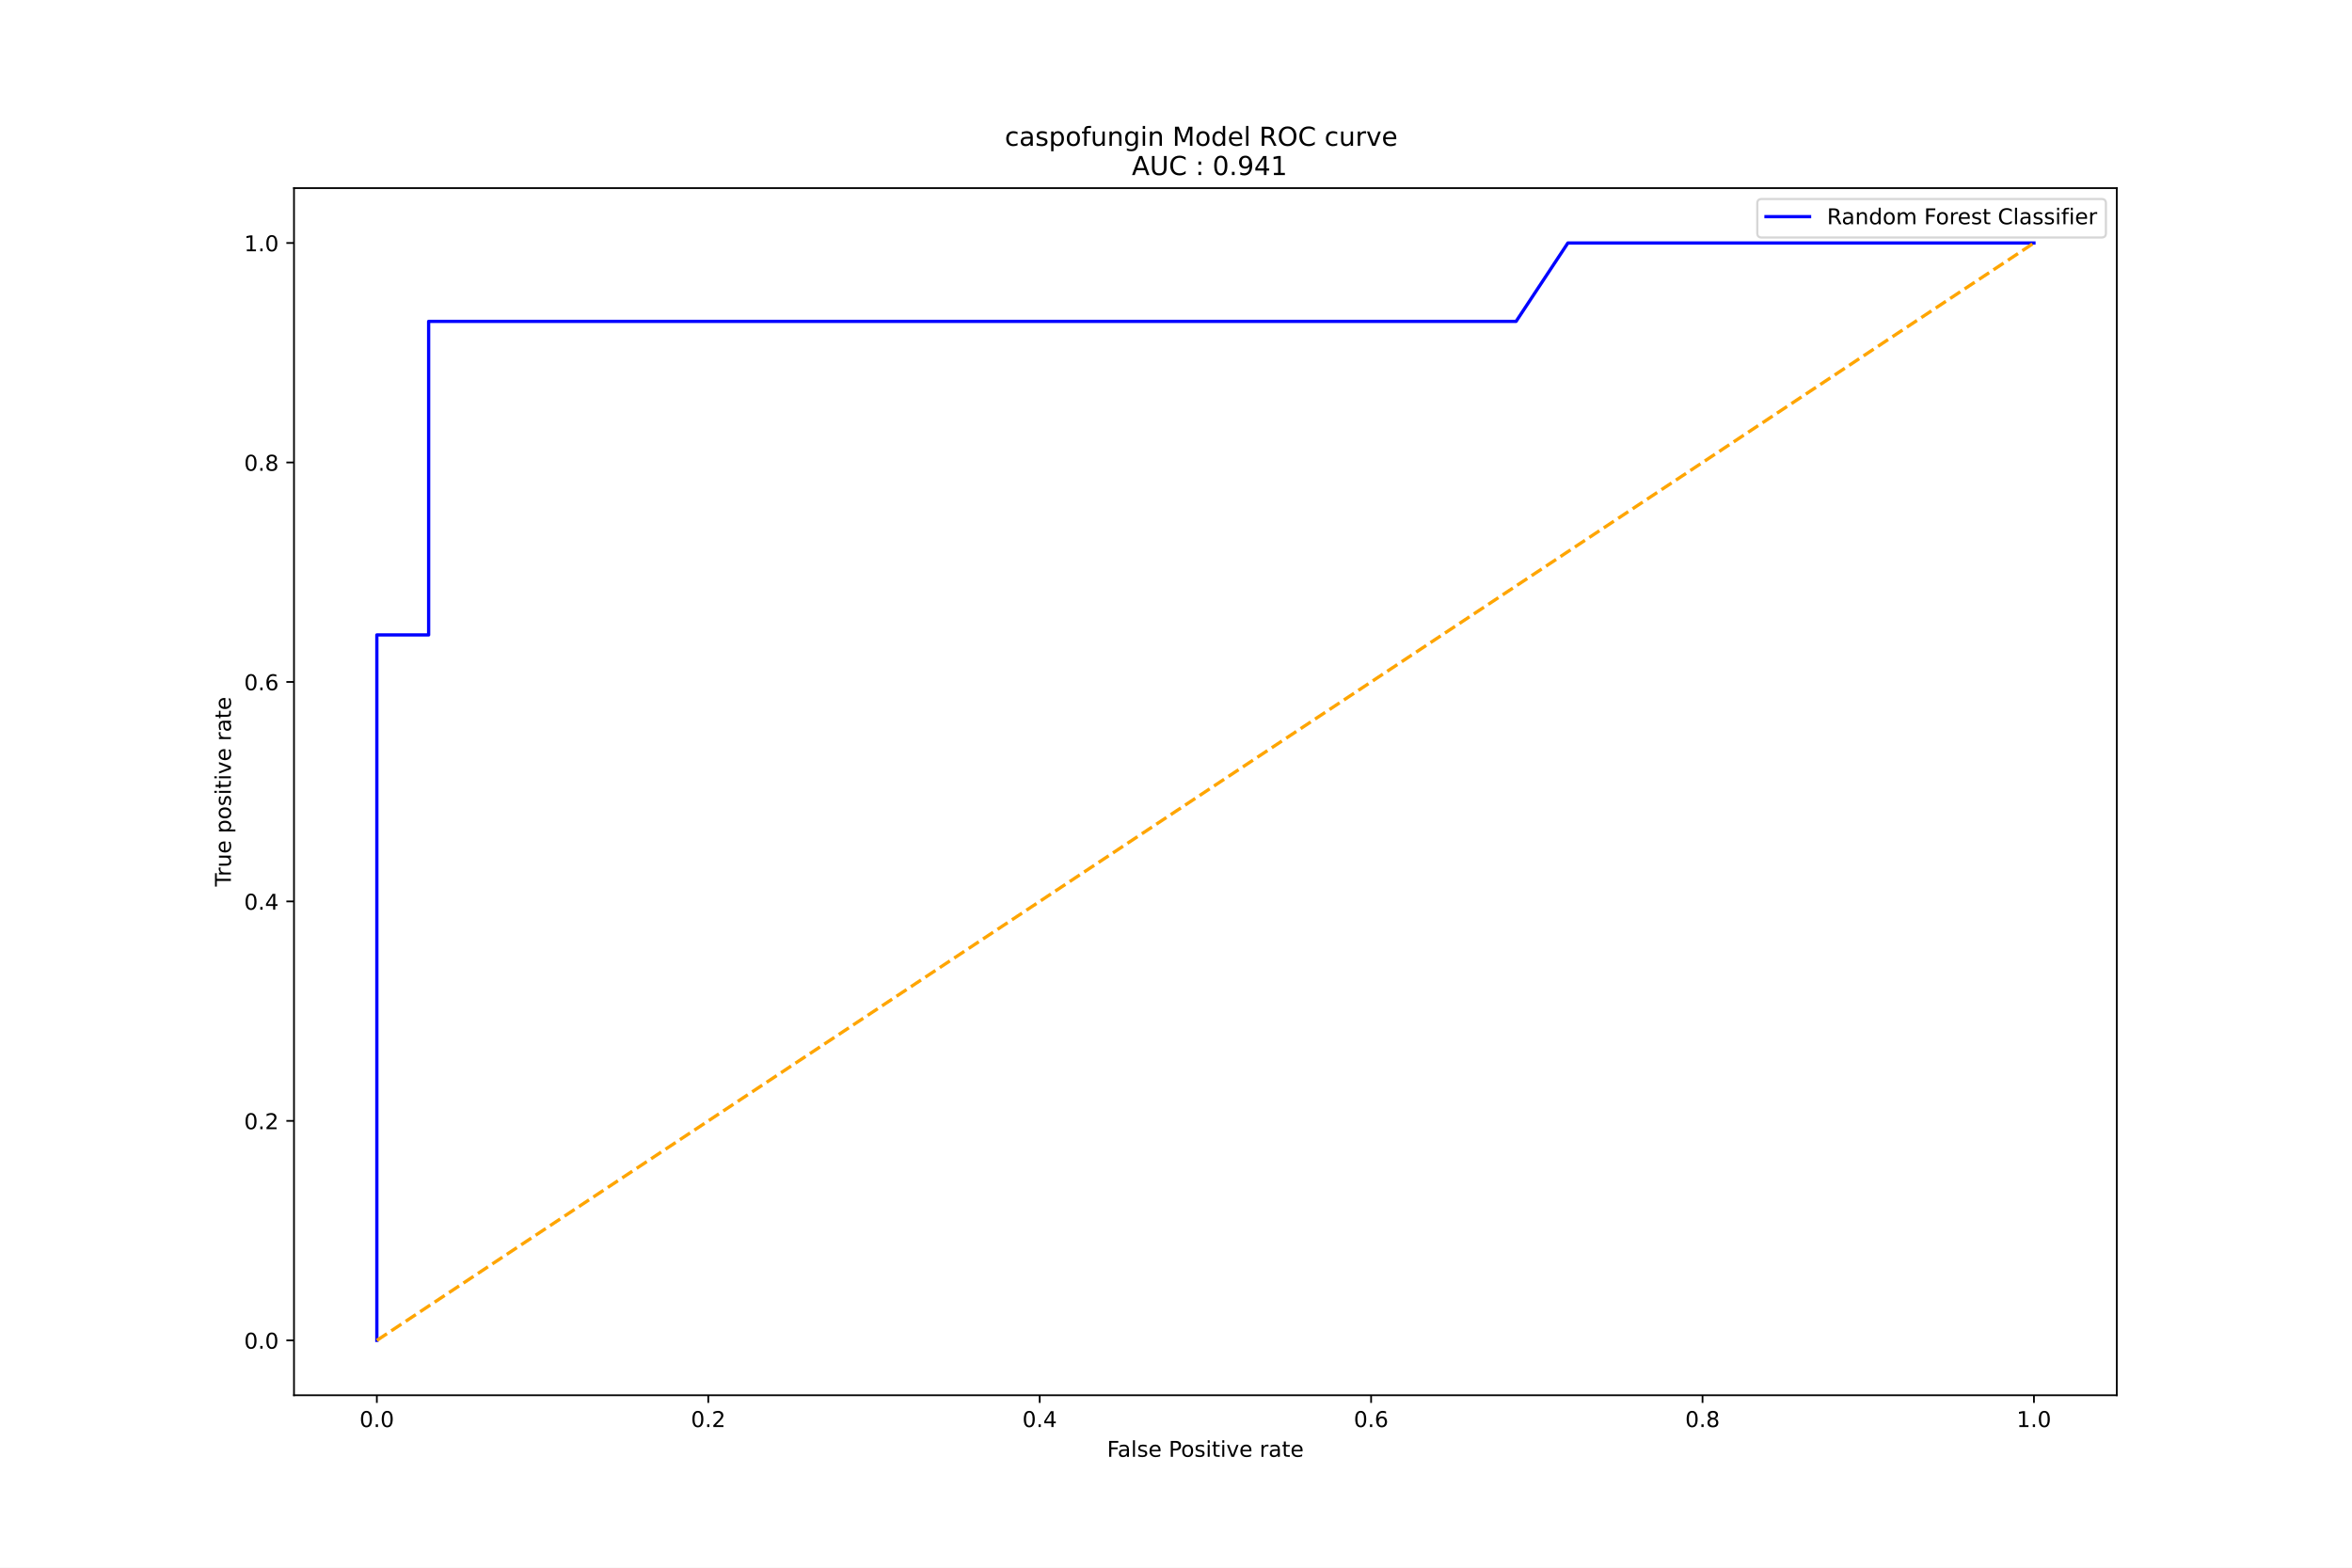
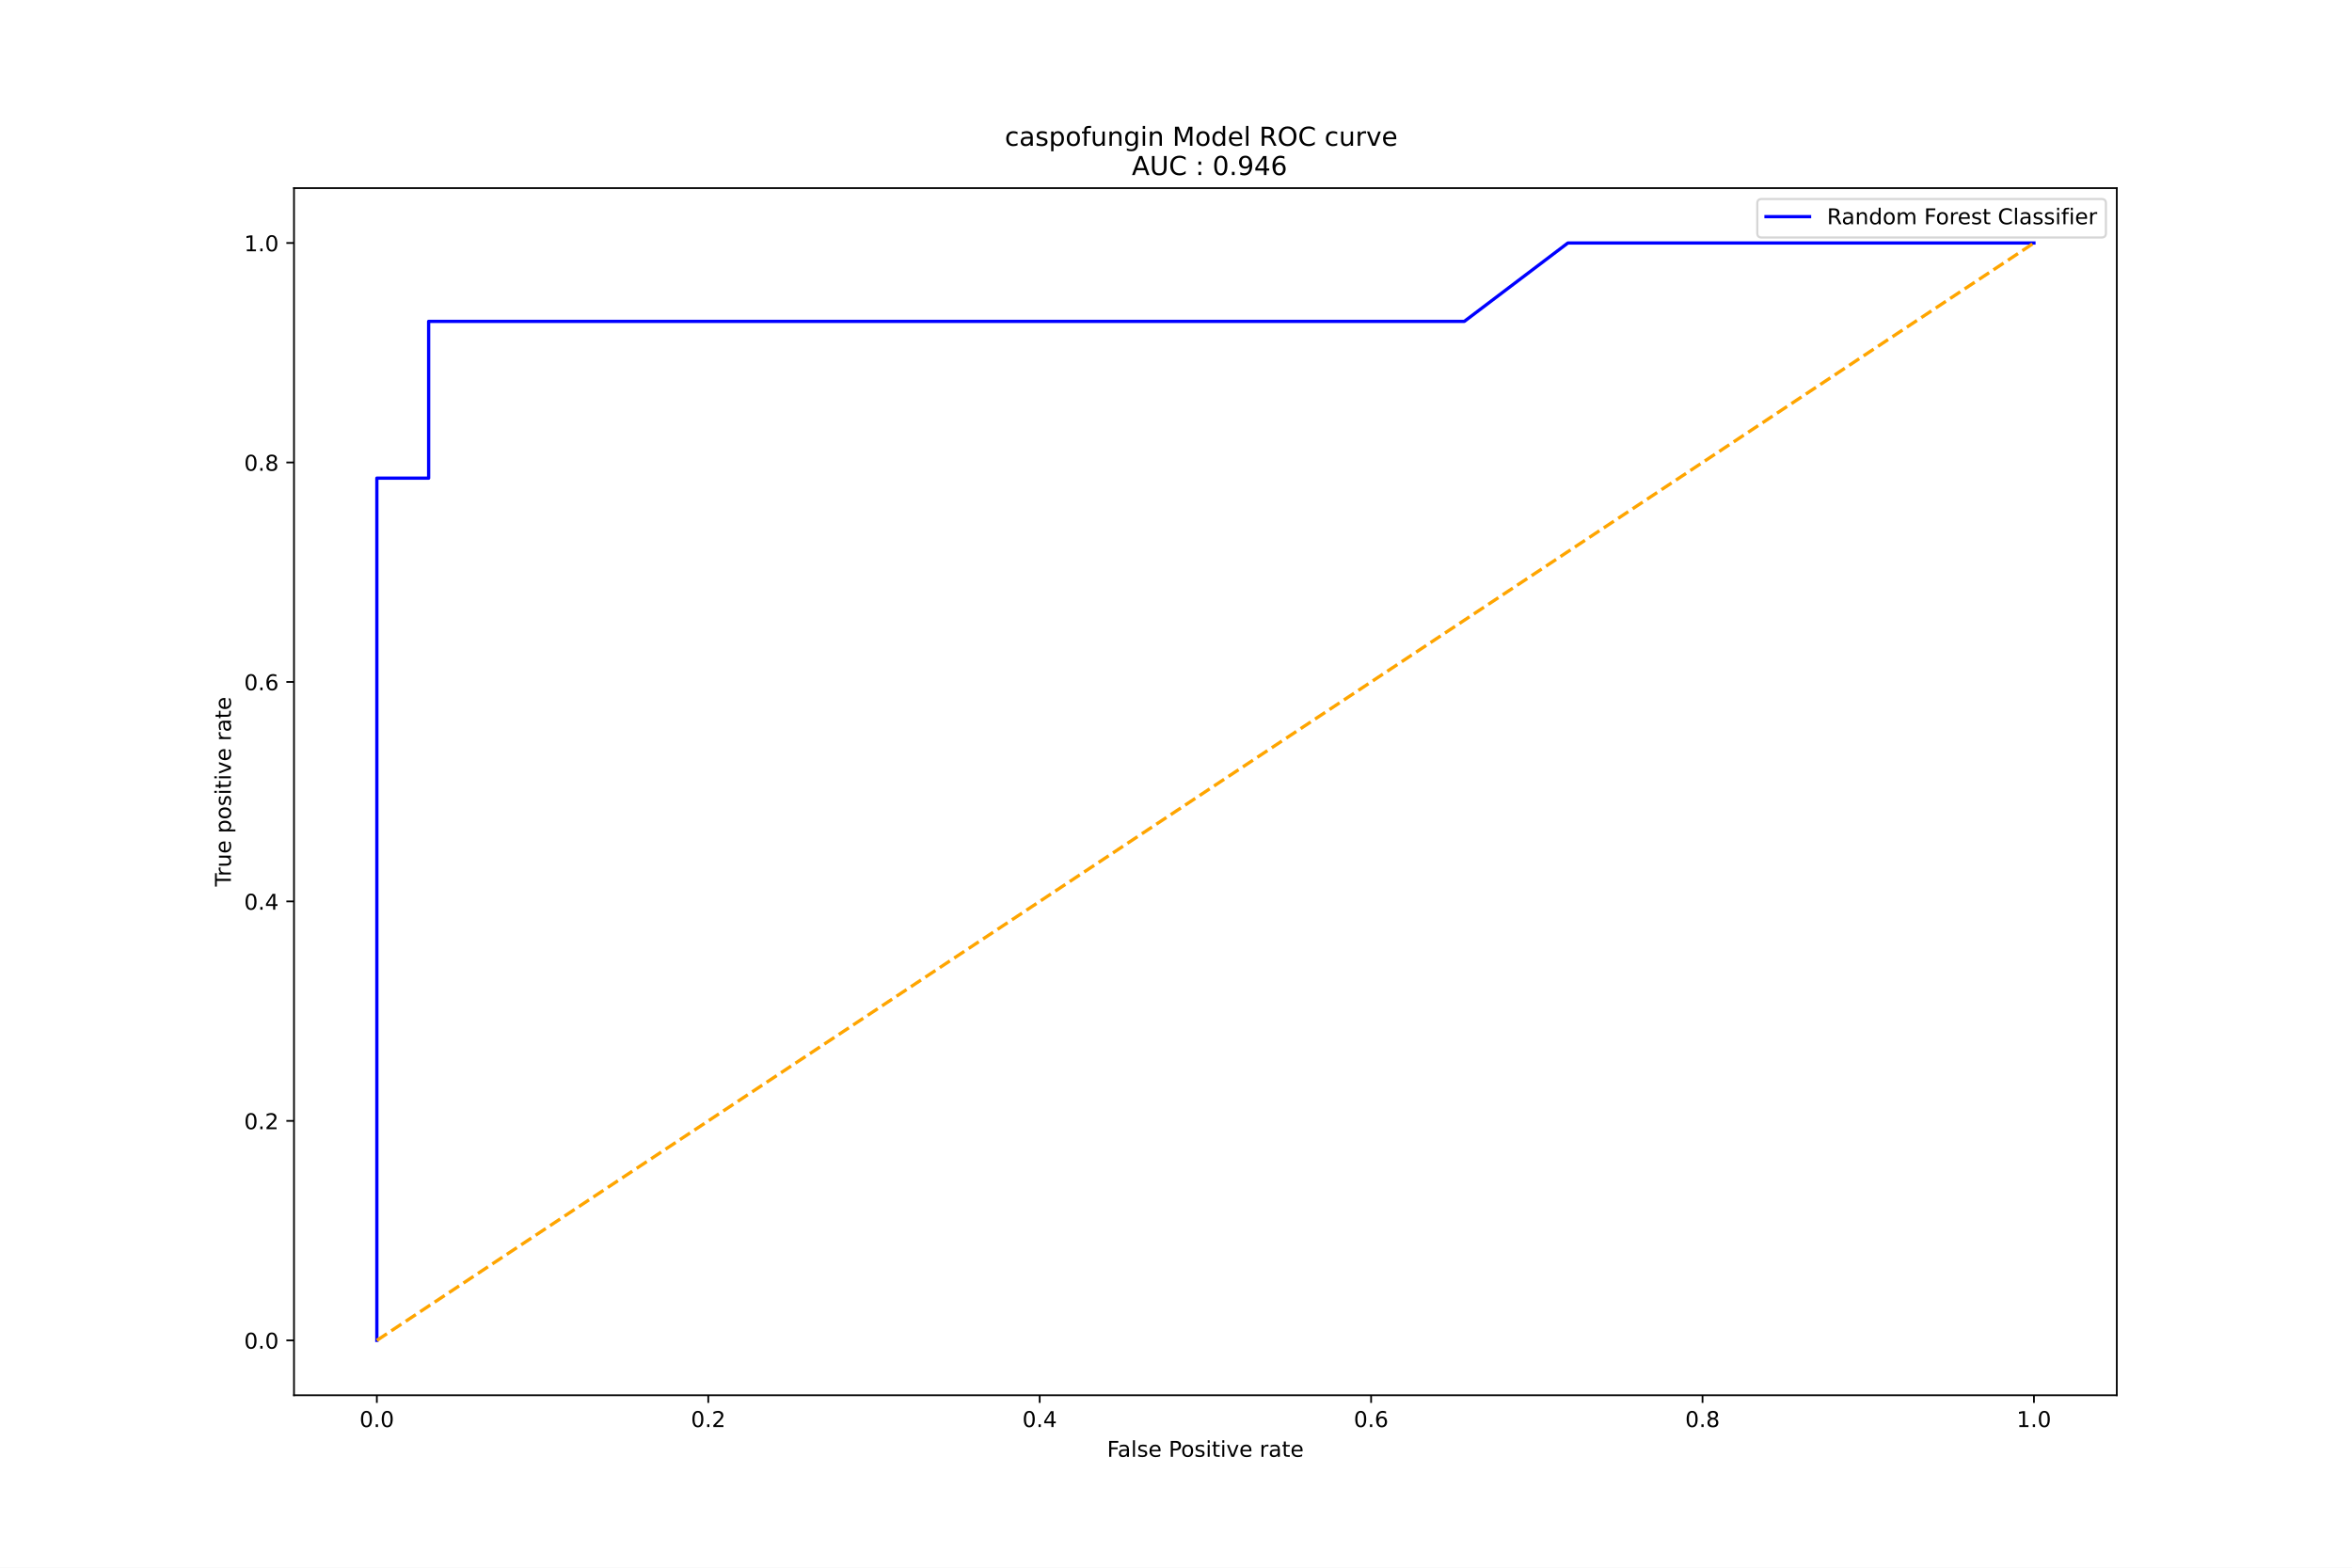
<svg xmlns="http://www.w3.org/2000/svg" xmlns:xlink="http://www.w3.org/1999/xlink" width="1080pt" height="720pt" viewBox="0 0 1080 720" version="1.1">
  <defs>
    <style type="text/css">*{stroke-linejoin: round; stroke-linecap: butt}</style>
  </defs>
  <g id="figure_1">
    <g id="patch_1">
      <path d="M 0 720  L 1080 720  L 1080 0  L 0 0  z " style="fill: #ffffff" />
    </g>
    <g id="axes_1">
      <g id="patch_2">
        <path d="M 135 640.8  L 972 640.8  L 972 86.4  L 135 86.4  z " style="fill: #ffffff" />
      </g>
      <g id="matplotlib.axis_1">
        <g id="xtick_1">
          <g id="line2d_1">
            <defs>
-               <path id="md378d196b0" d="M 0 0  L 0 3.5  " style="stroke: #000000; stroke-width: 0.8" />
+               <path id="meb30e8b7ab" d="M 0 0  L 0 3.5  " style="stroke: #000000; stroke-width: 0.8" />
            </defs>
            <g>
-               <use xlink:href="#md378d196b0" x="173.045" y="640.8" style="stroke: #000000; stroke-width: 0.8" />
+               <use xlink:href="#meb30e8b7ab" x="173.045" y="640.8" style="stroke: #000000; stroke-width: 0.8" />
            </g>
          </g>
          <g id="text_1">
            <g transform="translate(165.0939 655.3984) scale(0.1 -0.1)">
              <defs>
                <path id="DejaVuSans-30" d="M 2034 4250  Q 1547 4250 1301 3770  Q 1056 3291 1056 2328  Q 1056 1369 1301 889  Q 1547 409 2034 409  Q 2525 409 2770 889  Q 3016 1369 3016 2328  Q 3016 3291 2770 3770  Q 2525 4250 2034 4250  z M 2034 4750  Q 2819 4750 3233 4129  Q 3647 3509 3647 2328  Q 3647 1150 3233 529  Q 2819 -91 2034 -91  Q 1250 -91 836 529  Q 422 1150 422 2328  Q 422 3509 836 4129  Q 1250 4750 2034 4750  z " transform="scale(0.015625)" />
                <path id="DejaVuSans-2e" d="M 684 794  L 1344 794  L 1344 0  L 684 0  L 684 794  z " transform="scale(0.015625)" />
              </defs>
              <use xlink:href="#DejaVuSans-30" />
              <use xlink:href="#DejaVuSans-2e" x="63.623" />
              <use xlink:href="#DejaVuSans-30" x="95.41" />
            </g>
          </g>
        </g>
        <g id="xtick_2">
          <g id="line2d_2">
            <g>
-               <use xlink:href="#md378d196b0" x="325.227" y="640.8" style="stroke: #000000; stroke-width: 0.8" />
+               <use xlink:href="#meb30e8b7ab" x="325.227" y="640.8" style="stroke: #000000; stroke-width: 0.8" />
            </g>
          </g>
          <g id="text_2">
            <g transform="translate(317.2757 655.3984) scale(0.1 -0.1)">
              <defs>
                <path id="DejaVuSans-32" d="M 1228 531  L 3431 531  L 3431 0  L 469 0  L 469 531  Q 828 903 1448 1529  Q 2069 2156 2228 2338  Q 2531 2678 2651 2914  Q 2772 3150 2772 3378  Q 2772 3750 2511 3984  Q 2250 4219 1831 4219  Q 1534 4219 1204 4116  Q 875 4013 500 3803  L 500 4441  Q 881 4594 1212 4672  Q 1544 4750 1819 4750  Q 2544 4750 2975 4387  Q 3406 4025 3406 3419  Q 3406 3131 3298 2873  Q 3191 2616 2906 2266  Q 2828 2175 2409 1742  Q 1991 1309 1228 531  z " transform="scale(0.015625)" />
              </defs>
              <use xlink:href="#DejaVuSans-30" />
              <use xlink:href="#DejaVuSans-2e" x="63.623" />
              <use xlink:href="#DejaVuSans-32" x="95.41" />
            </g>
          </g>
        </g>
        <g id="xtick_3">
          <g id="line2d_3">
            <g>
-               <use xlink:href="#md378d196b0" x="477.409" y="640.8" style="stroke: #000000; stroke-width: 0.8" />
+               <use xlink:href="#meb30e8b7ab" x="477.409" y="640.8" style="stroke: #000000; stroke-width: 0.8" />
            </g>
          </g>
          <g id="text_3">
            <g transform="translate(469.4575 655.3984) scale(0.1 -0.1)">
              <defs>
                <path id="DejaVuSans-34" d="M 2419 4116  L 825 1625  L 2419 1625  L 2419 4116  z M 2253 4666  L 3047 4666  L 3047 1625  L 3713 1625  L 3713 1100  L 3047 1100  L 3047 0  L 2419 0  L 2419 1100  L 313 1100  L 313 1709  L 2253 4666  z " transform="scale(0.015625)" />
              </defs>
              <use xlink:href="#DejaVuSans-30" />
              <use xlink:href="#DejaVuSans-2e" x="63.623" />
              <use xlink:href="#DejaVuSans-34" x="95.41" />
            </g>
          </g>
        </g>
        <g id="xtick_4">
          <g id="line2d_4">
            <g>
-               <use xlink:href="#md378d196b0" x="629.591" y="640.8" style="stroke: #000000; stroke-width: 0.8" />
+               <use xlink:href="#meb30e8b7ab" x="629.591" y="640.8" style="stroke: #000000; stroke-width: 0.8" />
            </g>
          </g>
          <g id="text_4">
            <g transform="translate(621.6393 655.3984) scale(0.1 -0.1)">
              <defs>
                <path id="DejaVuSans-36" d="M 2113 2584  Q 1688 2584 1439 2293  Q 1191 2003 1191 1497  Q 1191 994 1439 701  Q 1688 409 2113 409  Q 2538 409 2786 701  Q 3034 994 3034 1497  Q 3034 2003 2786 2293  Q 2538 2584 2113 2584  z M 3366 4563  L 3366 3988  Q 3128 4100 2886 4159  Q 2644 4219 2406 4219  Q 1781 4219 1451 3797  Q 1122 3375 1075 2522  Q 1259 2794 1537 2939  Q 1816 3084 2150 3084  Q 2853 3084 3261 2657  Q 3669 2231 3669 1497  Q 3669 778 3244 343  Q 2819 -91 2113 -91  Q 1303 -91 875 529  Q 447 1150 447 2328  Q 447 3434 972 4092  Q 1497 4750 2381 4750  Q 2619 4750 2861 4703  Q 3103 4656 3366 4563  z " transform="scale(0.015625)" />
              </defs>
              <use xlink:href="#DejaVuSans-30" />
              <use xlink:href="#DejaVuSans-2e" x="63.623" />
              <use xlink:href="#DejaVuSans-36" x="95.41" />
            </g>
          </g>
        </g>
        <g id="xtick_5">
          <g id="line2d_5">
            <g>
-               <use xlink:href="#md378d196b0" x="781.773" y="640.8" style="stroke: #000000; stroke-width: 0.8" />
+               <use xlink:href="#meb30e8b7ab" x="781.773" y="640.8" style="stroke: #000000; stroke-width: 0.8" />
            </g>
          </g>
          <g id="text_5">
            <g transform="translate(773.8212 655.3984) scale(0.1 -0.1)">
              <defs>
                <path id="DejaVuSans-38" d="M 2034 2216  Q 1584 2216 1326 1975  Q 1069 1734 1069 1313  Q 1069 891 1326 650  Q 1584 409 2034 409  Q 2484 409 2743 651  Q 3003 894 3003 1313  Q 3003 1734 2745 1975  Q 2488 2216 2034 2216  z M 1403 2484  Q 997 2584 770 2862  Q 544 3141 544 3541  Q 544 4100 942 4425  Q 1341 4750 2034 4750  Q 2731 4750 3128 4425  Q 3525 4100 3525 3541  Q 3525 3141 3298 2862  Q 3072 2584 2669 2484  Q 3125 2378 3379 2068  Q 3634 1759 3634 1313  Q 3634 634 3220 271  Q 2806 -91 2034 -91  Q 1263 -91 848 271  Q 434 634 434 1313  Q 434 1759 690 2068  Q 947 2378 1403 2484  z M 1172 3481  Q 1172 3119 1398 2916  Q 1625 2713 2034 2713  Q 2441 2713 2670 2916  Q 2900 3119 2900 3481  Q 2900 3844 2670 4047  Q 2441 4250 2034 4250  Q 1625 4250 1398 4047  Q 1172 3844 1172 3481  z " transform="scale(0.015625)" />
              </defs>
              <use xlink:href="#DejaVuSans-30" />
              <use xlink:href="#DejaVuSans-2e" x="63.623" />
              <use xlink:href="#DejaVuSans-38" x="95.41" />
            </g>
          </g>
        </g>
        <g id="xtick_6">
          <g id="line2d_6">
            <g>
-               <use xlink:href="#md378d196b0" x="933.955" y="640.8" style="stroke: #000000; stroke-width: 0.8" />
+               <use xlink:href="#meb30e8b7ab" x="933.955" y="640.8" style="stroke: #000000; stroke-width: 0.8" />
            </g>
          </g>
          <g id="text_6">
            <g transform="translate(926.003 655.3984) scale(0.1 -0.1)">
              <defs>
                <path id="DejaVuSans-31" d="M 794 531  L 1825 531  L 1825 4091  L 703 3866  L 703 4441  L 1819 4666  L 2450 4666  L 2450 531  L 3481 531  L 3481 0  L 794 0  L 794 531  z " transform="scale(0.015625)" />
              </defs>
              <use xlink:href="#DejaVuSans-31" />
              <use xlink:href="#DejaVuSans-2e" x="63.623" />
              <use xlink:href="#DejaVuSans-30" x="95.41" />
            </g>
          </g>
        </g>
        <g id="text_7">
          <g transform="translate(508.3398 669.0766) scale(0.1 -0.1)">
            <defs>
              <path id="DejaVuSans-46" d="M 628 4666  L 3309 4666  L 3309 4134  L 1259 4134  L 1259 2759  L 3109 2759  L 3109 2228  L 1259 2228  L 1259 0  L 628 0  L 628 4666  z " transform="scale(0.015625)" />
              <path id="DejaVuSans-61" d="M 2194 1759  Q 1497 1759 1228 1600  Q 959 1441 959 1056  Q 959 750 1161 570  Q 1363 391 1709 391  Q 2188 391 2477 730  Q 2766 1069 2766 1631  L 2766 1759  L 2194 1759  z M 3341 1997  L 3341 0  L 2766 0  L 2766 531  Q 2569 213 2275 61  Q 1981 -91 1556 -91  Q 1019 -91 701 211  Q 384 513 384 1019  Q 384 1609 779 1909  Q 1175 2209 1959 2209  L 2766 2209  L 2766 2266  Q 2766 2663 2505 2880  Q 2244 3097 1772 3097  Q 1472 3097 1187 3025  Q 903 2953 641 2809  L 641 3341  Q 956 3463 1253 3523  Q 1550 3584 1831 3584  Q 2591 3584 2966 3190  Q 3341 2797 3341 1997  z " transform="scale(0.015625)" />
              <path id="DejaVuSans-6c" d="M 603 4863  L 1178 4863  L 1178 0  L 603 0  L 603 4863  z " transform="scale(0.015625)" />
              <path id="DejaVuSans-73" d="M 2834 3397  L 2834 2853  Q 2591 2978 2328 3040  Q 2066 3103 1784 3103  Q 1356 3103 1142 2972  Q 928 2841 928 2578  Q 928 2378 1081 2264  Q 1234 2150 1697 2047  L 1894 2003  Q 2506 1872 2764 1633  Q 3022 1394 3022 966  Q 3022 478 2636 193  Q 2250 -91 1575 -91  Q 1294 -91 989 -36  Q 684 19 347 128  L 347 722  Q 666 556 975 473  Q 1284 391 1588 391  Q 1994 391 2212 530  Q 2431 669 2431 922  Q 2431 1156 2273 1281  Q 2116 1406 1581 1522  L 1381 1569  Q 847 1681 609 1914  Q 372 2147 372 2553  Q 372 3047 722 3315  Q 1072 3584 1716 3584  Q 2034 3584 2315 3537  Q 2597 3491 2834 3397  z " transform="scale(0.015625)" />
              <path id="DejaVuSans-65" d="M 3597 1894  L 3597 1613  L 953 1613  Q 991 1019 1311 708  Q 1631 397 2203 397  Q 2534 397 2845 478  Q 3156 559 3463 722  L 3463 178  Q 3153 47 2828 -22  Q 2503 -91 2169 -91  Q 1331 -91 842 396  Q 353 884 353 1716  Q 353 2575 817 3079  Q 1281 3584 2069 3584  Q 2775 3584 3186 3129  Q 3597 2675 3597 1894  z M 3022 2063  Q 3016 2534 2758 2815  Q 2500 3097 2075 3097  Q 1594 3097 1305 2825  Q 1016 2553 972 2059  L 3022 2063  z " transform="scale(0.015625)" />
              <path id="DejaVuSans-20" transform="scale(0.015625)" />
              <path id="DejaVuSans-50" d="M 1259 4147  L 1259 2394  L 2053 2394  Q 2494 2394 2734 2622  Q 2975 2850 2975 3272  Q 2975 3691 2734 3919  Q 2494 4147 2053 4147  L 1259 4147  z M 628 4666  L 2053 4666  Q 2838 4666 3239 4311  Q 3641 3956 3641 3272  Q 3641 2581 3239 2228  Q 2838 1875 2053 1875  L 1259 1875  L 1259 0  L 628 0  L 628 4666  z " transform="scale(0.015625)" />
              <path id="DejaVuSans-6f" d="M 1959 3097  Q 1497 3097 1228 2736  Q 959 2375 959 1747  Q 959 1119 1226 758  Q 1494 397 1959 397  Q 2419 397 2687 759  Q 2956 1122 2956 1747  Q 2956 2369 2687 2733  Q 2419 3097 1959 3097  z M 1959 3584  Q 2709 3584 3137 3096  Q 3566 2609 3566 1747  Q 3566 888 3137 398  Q 2709 -91 1959 -91  Q 1206 -91 779 398  Q 353 888 353 1747  Q 353 2609 779 3096  Q 1206 3584 1959 3584  z " transform="scale(0.015625)" />
              <path id="DejaVuSans-69" d="M 603 3500  L 1178 3500  L 1178 0  L 603 0  L 603 3500  z M 603 4863  L 1178 4863  L 1178 4134  L 603 4134  L 603 4863  z " transform="scale(0.015625)" />
              <path id="DejaVuSans-74" d="M 1172 4494  L 1172 3500  L 2356 3500  L 2356 3053  L 1172 3053  L 1172 1153  Q 1172 725 1289 603  Q 1406 481 1766 481  L 2356 481  L 2356 0  L 1766 0  Q 1100 0 847 248  Q 594 497 594 1153  L 594 3053  L 172 3053  L 172 3500  L 594 3500  L 594 4494  L 1172 4494  z " transform="scale(0.015625)" />
              <path id="DejaVuSans-76" d="M 191 3500  L 800 3500  L 1894 563  L 2988 3500  L 3597 3500  L 2284 0  L 1503 0  L 191 3500  z " transform="scale(0.015625)" />
              <path id="DejaVuSans-72" d="M 2631 2963  Q 2534 3019 2420 3045  Q 2306 3072 2169 3072  Q 1681 3072 1420 2755  Q 1159 2438 1159 1844  L 1159 0  L 581 0  L 581 3500  L 1159 3500  L 1159 2956  Q 1341 3275 1631 3429  Q 1922 3584 2338 3584  Q 2397 3584 2469 3576  Q 2541 3569 2628 3553  L 2631 2963  z " transform="scale(0.015625)" />
            </defs>
            <use xlink:href="#DejaVuSans-46" />
            <use xlink:href="#DejaVuSans-61" x="48.395" />
            <use xlink:href="#DejaVuSans-6c" x="109.674" />
            <use xlink:href="#DejaVuSans-73" x="137.457" />
            <use xlink:href="#DejaVuSans-65" x="189.557" />
            <use xlink:href="#DejaVuSans-20" x="251.08" />
            <use xlink:href="#DejaVuSans-50" x="282.867" />
            <use xlink:href="#DejaVuSans-6f" x="339.545" />
            <use xlink:href="#DejaVuSans-73" x="400.727" />
            <use xlink:href="#DejaVuSans-69" x="452.826" />
            <use xlink:href="#DejaVuSans-74" x="480.609" />
            <use xlink:href="#DejaVuSans-69" x="519.818" />
            <use xlink:href="#DejaVuSans-76" x="547.602" />
            <use xlink:href="#DejaVuSans-65" x="606.781" />
            <use xlink:href="#DejaVuSans-20" x="668.305" />
            <use xlink:href="#DejaVuSans-72" x="700.092" />
            <use xlink:href="#DejaVuSans-61" x="741.205" />
            <use xlink:href="#DejaVuSans-74" x="802.484" />
            <use xlink:href="#DejaVuSans-65" x="841.693" />
          </g>
        </g>
      </g>
      <g id="matplotlib.axis_2">
        <g id="ytick_1">
          <g id="line2d_7">
            <defs>
-               <path id="m3393ad8c29" d="M 0 0  L -3.5 0  " style="stroke: #000000; stroke-width: 0.8" />
+               <path id="m08bd4e41c2" d="M 0 0  L -3.5 0  " style="stroke: #000000; stroke-width: 0.8" />
            </defs>
            <g>
-               <use xlink:href="#m3393ad8c29" x="135" y="615.6" style="stroke: #000000; stroke-width: 0.8" />
+               <use xlink:href="#m08bd4e41c2" x="135" y="615.6" style="stroke: #000000; stroke-width: 0.8" />
            </g>
          </g>
          <g id="text_8">
            <g transform="translate(112.0969 619.3992) scale(0.1 -0.1)">
              <use xlink:href="#DejaVuSans-30" />
              <use xlink:href="#DejaVuSans-2e" x="63.623" />
              <use xlink:href="#DejaVuSans-30" x="95.41" />
            </g>
          </g>
        </g>
        <g id="ytick_2">
          <g id="line2d_8">
            <g>
-               <use xlink:href="#m3393ad8c29" x="135" y="514.8" style="stroke: #000000; stroke-width: 0.8" />
+               <use xlink:href="#m08bd4e41c2" x="135" y="514.8" style="stroke: #000000; stroke-width: 0.8" />
            </g>
          </g>
          <g id="text_9">
            <g transform="translate(112.0969 518.5992) scale(0.1 -0.1)">
              <use xlink:href="#DejaVuSans-30" />
              <use xlink:href="#DejaVuSans-2e" x="63.623" />
              <use xlink:href="#DejaVuSans-32" x="95.41" />
            </g>
          </g>
        </g>
        <g id="ytick_3">
          <g id="line2d_9">
            <g>
-               <use xlink:href="#m3393ad8c29" x="135" y="414" style="stroke: #000000; stroke-width: 0.8" />
+               <use xlink:href="#m08bd4e41c2" x="135" y="414" style="stroke: #000000; stroke-width: 0.8" />
            </g>
          </g>
          <g id="text_10">
            <g transform="translate(112.0969 417.7992) scale(0.1 -0.1)">
              <use xlink:href="#DejaVuSans-30" />
              <use xlink:href="#DejaVuSans-2e" x="63.623" />
              <use xlink:href="#DejaVuSans-34" x="95.41" />
            </g>
          </g>
        </g>
        <g id="ytick_4">
          <g id="line2d_10">
            <g>
-               <use xlink:href="#m3393ad8c29" x="135" y="313.2" style="stroke: #000000; stroke-width: 0.8" />
+               <use xlink:href="#m08bd4e41c2" x="135" y="313.2" style="stroke: #000000; stroke-width: 0.8" />
            </g>
          </g>
          <g id="text_11">
            <g transform="translate(112.0969 316.9992) scale(0.1 -0.1)">
              <use xlink:href="#DejaVuSans-30" />
              <use xlink:href="#DejaVuSans-2e" x="63.623" />
              <use xlink:href="#DejaVuSans-36" x="95.41" />
            </g>
          </g>
        </g>
        <g id="ytick_5">
          <g id="line2d_11">
            <g>
-               <use xlink:href="#m3393ad8c29" x="135" y="212.4" style="stroke: #000000; stroke-width: 0.8" />
+               <use xlink:href="#m08bd4e41c2" x="135" y="212.4" style="stroke: #000000; stroke-width: 0.8" />
            </g>
          </g>
          <g id="text_12">
            <g transform="translate(112.0969 216.1992) scale(0.1 -0.1)">
              <use xlink:href="#DejaVuSans-30" />
              <use xlink:href="#DejaVuSans-2e" x="63.623" />
              <use xlink:href="#DejaVuSans-38" x="95.41" />
            </g>
          </g>
        </g>
        <g id="ytick_6">
          <g id="line2d_12">
            <g>
-               <use xlink:href="#m3393ad8c29" x="135" y="111.6" style="stroke: #000000; stroke-width: 0.8" />
+               <use xlink:href="#m08bd4e41c2" x="135" y="111.6" style="stroke: #000000; stroke-width: 0.8" />
            </g>
          </g>
          <g id="text_13">
            <g transform="translate(112.0969 115.3992) scale(0.1 -0.1)">
              <use xlink:href="#DejaVuSans-31" />
              <use xlink:href="#DejaVuSans-2e" x="63.623" />
              <use xlink:href="#DejaVuSans-30" x="95.41" />
            </g>
          </g>
        </g>
        <g id="text_14">
          <g transform="translate(106.0172 407.1641) rotate(-90) scale(0.1 -0.1)">
            <defs>
              <path id="DejaVuSans-54" d="M -19 4666  L 3928 4666  L 3928 4134  L 2272 4134  L 2272 0  L 1638 0  L 1638 4134  L -19 4134  L -19 4666  z " transform="scale(0.015625)" />
              <path id="DejaVuSans-75" d="M 544 1381  L 544 3500  L 1119 3500  L 1119 1403  Q 1119 906 1312 657  Q 1506 409 1894 409  Q 2359 409 2629 706  Q 2900 1003 2900 1516  L 2900 3500  L 3475 3500  L 3475 0  L 2900 0  L 2900 538  Q 2691 219 2414 64  Q 2138 -91 1772 -91  Q 1169 -91 856 284  Q 544 659 544 1381  z M 1991 3584  L 1991 3584  z " transform="scale(0.015625)" />
              <path id="DejaVuSans-70" d="M 1159 525  L 1159 -1331  L 581 -1331  L 581 3500  L 1159 3500  L 1159 2969  Q 1341 3281 1617 3432  Q 1894 3584 2278 3584  Q 2916 3584 3314 3078  Q 3713 2572 3713 1747  Q 3713 922 3314 415  Q 2916 -91 2278 -91  Q 1894 -91 1617 61  Q 1341 213 1159 525  z M 3116 1747  Q 3116 2381 2855 2742  Q 2594 3103 2138 3103  Q 1681 3103 1420 2742  Q 1159 2381 1159 1747  Q 1159 1113 1420 752  Q 1681 391 2138 391  Q 2594 391 2855 752  Q 3116 1113 3116 1747  z " transform="scale(0.015625)" />
            </defs>
            <use xlink:href="#DejaVuSans-54" />
            <use xlink:href="#DejaVuSans-72" x="46.334" />
            <use xlink:href="#DejaVuSans-75" x="87.447" />
            <use xlink:href="#DejaVuSans-65" x="150.826" />
            <use xlink:href="#DejaVuSans-20" x="212.35" />
            <use xlink:href="#DejaVuSans-70" x="244.137" />
            <use xlink:href="#DejaVuSans-6f" x="307.613" />
            <use xlink:href="#DejaVuSans-73" x="368.795" />
            <use xlink:href="#DejaVuSans-69" x="420.895" />
            <use xlink:href="#DejaVuSans-74" x="448.678" />
            <use xlink:href="#DejaVuSans-69" x="487.887" />
            <use xlink:href="#DejaVuSans-76" x="515.67" />
            <use xlink:href="#DejaVuSans-65" x="574.85" />
            <use xlink:href="#DejaVuSans-20" x="636.373" />
            <use xlink:href="#DejaVuSans-72" x="668.16" />
            <use xlink:href="#DejaVuSans-61" x="709.273" />
            <use xlink:href="#DejaVuSans-74" x="770.553" />
            <use xlink:href="#DejaVuSans-65" x="809.762" />
          </g>
        </g>
      </g>
      <g id="line2d_13">
-         <path d="M 173.045 615.6  L 173.045 579.6  L 173.045 291.6  L 196.824 291.6  L 196.824 147.6  L 505.943 147.6  L 553.5 147.6  L 696.17 147.6  L 719.949 111.6  L 743.727 111.6  L 815.062 111.6  L 933.955 111.6  " clip-path="url(#p40ddcd5388)" style="fill: none; stroke: #0000ff; stroke-width: 1.5; stroke-linecap: square" />
+         <path d="M 173.045 615.6  L 173.045 579.6  L 173.045 219.6  L 196.824 219.6  L 196.824 147.6  L 624.835 147.6  L 672.392 147.6  L 719.949 111.6  L 767.506 111.6  L 933.955 111.6  " clip-path="url(#p44b5855271)" style="fill: none; stroke: #0000ff; stroke-width: 1.5; stroke-linecap: square" />
      </g>
      <g id="line2d_14">
-         <path d="M 173.045 615.6  L 933.955 111.6  " clip-path="url(#p40ddcd5388)" style="fill: none; stroke-dasharray: 5.55,2.4; stroke-dashoffset: 0; stroke: #ffa500; stroke-width: 1.5" />
+         <path d="M 173.045 615.6  L 933.955 111.6  " clip-path="url(#p44b5855271)" style="fill: none; stroke-dasharray: 5.55,2.4; stroke-dashoffset: 0; stroke: #ffa500; stroke-width: 1.5" />
      </g>
      <g id="patch_3">
        <path d="M 135 640.8  L 135 86.4  " style="fill: none; stroke: #000000; stroke-width: 0.8; stroke-linejoin: miter; stroke-linecap: square" />
      </g>
      <g id="patch_4">
        <path d="M 972 640.8  L 972 86.4  " style="fill: none; stroke: #000000; stroke-width: 0.8; stroke-linejoin: miter; stroke-linecap: square" />
      </g>
      <g id="patch_5">
        <path d="M 135 640.8  L 972 640.8  " style="fill: none; stroke: #000000; stroke-width: 0.8; stroke-linejoin: miter; stroke-linecap: square" />
      </g>
      <g id="patch_6">
        <path d="M 135 86.4  L 972 86.4  " style="fill: none; stroke: #000000; stroke-width: 0.8; stroke-linejoin: miter; stroke-linecap: square" />
      </g>
      <g id="text_15">
        <g transform="translate(461.3859 66.96263) scale(0.12 -0.12)">
          <defs>
            <path id="DejaVuSans-63" d="M 3122 3366  L 3122 2828  Q 2878 2963 2633 3030  Q 2388 3097 2138 3097  Q 1578 3097 1268 2742  Q 959 2388 959 1747  Q 959 1106 1268 751  Q 1578 397 2138 397  Q 2388 397 2633 464  Q 2878 531 3122 666  L 3122 134  Q 2881 22 2623 -34  Q 2366 -91 2075 -91  Q 1284 -91 818 406  Q 353 903 353 1747  Q 353 2603 823 3093  Q 1294 3584 2113 3584  Q 2378 3584 2631 3529  Q 2884 3475 3122 3366  z " transform="scale(0.015625)" />
            <path id="DejaVuSans-66" d="M 2375 4863  L 2375 4384  L 1825 4384  Q 1516 4384 1395 4259  Q 1275 4134 1275 3809  L 1275 3500  L 2222 3500  L 2222 3053  L 1275 3053  L 1275 0  L 697 0  L 697 3053  L 147 3053  L 147 3500  L 697 3500  L 697 3744  Q 697 4328 969 4595  Q 1241 4863 1831 4863  L 2375 4863  z " transform="scale(0.015625)" />
            <path id="DejaVuSans-6e" d="M 3513 2113  L 3513 0  L 2938 0  L 2938 2094  Q 2938 2591 2744 2837  Q 2550 3084 2163 3084  Q 1697 3084 1428 2787  Q 1159 2491 1159 1978  L 1159 0  L 581 0  L 581 3500  L 1159 3500  L 1159 2956  Q 1366 3272 1645 3428  Q 1925 3584 2291 3584  Q 2894 3584 3203 3211  Q 3513 2838 3513 2113  z " transform="scale(0.015625)" />
            <path id="DejaVuSans-67" d="M 2906 1791  Q 2906 2416 2648 2759  Q 2391 3103 1925 3103  Q 1463 3103 1205 2759  Q 947 2416 947 1791  Q 947 1169 1205 825  Q 1463 481 1925 481  Q 2391 481 2648 825  Q 2906 1169 2906 1791  z M 3481 434  Q 3481 -459 3084 -895  Q 2688 -1331 1869 -1331  Q 1566 -1331 1297 -1286  Q 1028 -1241 775 -1147  L 775 -588  Q 1028 -725 1275 -790  Q 1522 -856 1778 -856  Q 2344 -856 2625 -561  Q 2906 -266 2906 331  L 2906 616  Q 2728 306 2450 153  Q 2172 0 1784 0  Q 1141 0 747 490  Q 353 981 353 1791  Q 353 2603 747 3093  Q 1141 3584 1784 3584  Q 2172 3584 2450 3431  Q 2728 3278 2906 2969  L 2906 3500  L 3481 3500  L 3481 434  z " transform="scale(0.015625)" />
            <path id="DejaVuSans-4d" d="M 628 4666  L 1569 4666  L 2759 1491  L 3956 4666  L 4897 4666  L 4897 0  L 4281 0  L 4281 4097  L 3078 897  L 2444 897  L 1241 4097  L 1241 0  L 628 0  L 628 4666  z " transform="scale(0.015625)" />
            <path id="DejaVuSans-64" d="M 2906 2969  L 2906 4863  L 3481 4863  L 3481 0  L 2906 0  L 2906 525  Q 2725 213 2448 61  Q 2172 -91 1784 -91  Q 1150 -91 751 415  Q 353 922 353 1747  Q 353 2572 751 3078  Q 1150 3584 1784 3584  Q 2172 3584 2448 3432  Q 2725 3281 2906 2969  z M 947 1747  Q 947 1113 1208 752  Q 1469 391 1925 391  Q 2381 391 2643 752  Q 2906 1113 2906 1747  Q 2906 2381 2643 2742  Q 2381 3103 1925 3103  Q 1469 3103 1208 2742  Q 947 2381 947 1747  z " transform="scale(0.015625)" />
            <path id="DejaVuSans-52" d="M 2841 2188  Q 3044 2119 3236 1894  Q 3428 1669 3622 1275  L 4263 0  L 3584 0  L 2988 1197  Q 2756 1666 2539 1819  Q 2322 1972 1947 1972  L 1259 1972  L 1259 0  L 628 0  L 628 4666  L 2053 4666  Q 2853 4666 3247 4331  Q 3641 3997 3641 3322  Q 3641 2881 3436 2590  Q 3231 2300 2841 2188  z M 1259 4147  L 1259 2491  L 2053 2491  Q 2509 2491 2742 2702  Q 2975 2913 2975 3322  Q 2975 3731 2742 3939  Q 2509 4147 2053 4147  L 1259 4147  z " transform="scale(0.015625)" />
            <path id="DejaVuSans-4f" d="M 2522 4238  Q 1834 4238 1429 3725  Q 1025 3213 1025 2328  Q 1025 1447 1429 934  Q 1834 422 2522 422  Q 3209 422 3611 934  Q 4013 1447 4013 2328  Q 4013 3213 3611 3725  Q 3209 4238 2522 4238  z M 2522 4750  Q 3503 4750 4090 4092  Q 4678 3434 4678 2328  Q 4678 1225 4090 567  Q 3503 -91 2522 -91  Q 1538 -91 948 565  Q 359 1222 359 2328  Q 359 3434 948 4092  Q 1538 4750 2522 4750  z " transform="scale(0.015625)" />
            <path id="DejaVuSans-43" d="M 4122 4306  L 4122 3641  Q 3803 3938 3442 4084  Q 3081 4231 2675 4231  Q 1875 4231 1450 3742  Q 1025 3253 1025 2328  Q 1025 1406 1450 917  Q 1875 428 2675 428  Q 3081 428 3442 575  Q 3803 722 4122 1019  L 4122 359  Q 3791 134 3420 21  Q 3050 -91 2638 -91  Q 1578 -91 968 557  Q 359 1206 359 2328  Q 359 3453 968 4101  Q 1578 4750 2638 4750  Q 3056 4750 3426 4639  Q 3797 4528 4122 4306  z " transform="scale(0.015625)" />
          </defs>
          <use xlink:href="#DejaVuSans-63" />
          <use xlink:href="#DejaVuSans-61" x="54.98" />
          <use xlink:href="#DejaVuSans-73" x="116.26" />
          <use xlink:href="#DejaVuSans-70" x="168.359" />
          <use xlink:href="#DejaVuSans-6f" x="231.836" />
          <use xlink:href="#DejaVuSans-66" x="293.018" />
          <use xlink:href="#DejaVuSans-75" x="328.223" />
          <use xlink:href="#DejaVuSans-6e" x="391.602" />
          <use xlink:href="#DejaVuSans-67" x="454.98" />
          <use xlink:href="#DejaVuSans-69" x="518.457" />
          <use xlink:href="#DejaVuSans-6e" x="546.24" />
          <use xlink:href="#DejaVuSans-20" x="609.619" />
          <use xlink:href="#DejaVuSans-4d" x="641.406" />
          <use xlink:href="#DejaVuSans-6f" x="727.686" />
          <use xlink:href="#DejaVuSans-64" x="788.867" />
          <use xlink:href="#DejaVuSans-65" x="852.344" />
          <use xlink:href="#DejaVuSans-6c" x="913.867" />
          <use xlink:href="#DejaVuSans-20" x="941.65" />
          <use xlink:href="#DejaVuSans-52" x="973.438" />
          <use xlink:href="#DejaVuSans-4f" x="1042.92" />
          <use xlink:href="#DejaVuSans-43" x="1121.631" />
          <use xlink:href="#DejaVuSans-20" x="1191.455" />
          <use xlink:href="#DejaVuSans-63" x="1223.242" />
          <use xlink:href="#DejaVuSans-75" x="1278.223" />
          <use xlink:href="#DejaVuSans-72" x="1341.602" />
          <use xlink:href="#DejaVuSans-76" x="1382.715" />
          <use xlink:href="#DejaVuSans-65" x="1441.895" />
          <use xlink:href="#DejaVuSans-20" x="1503.418" />
        </g>
        <g transform="translate(515.8959 80.4) scale(0.12 -0.12)">
          <defs>
            <path id="DejaVuSans-41" d="M 2188 4044  L 1331 1722  L 3047 1722  L 2188 4044  z M 1831 4666  L 2547 4666  L 4325 0  L 3669 0  L 3244 1197  L 1141 1197  L 716 0  L 50 0  L 1831 4666  z " transform="scale(0.015625)" />
            <path id="DejaVuSans-55" d="M 556 4666  L 1191 4666  L 1191 1831  Q 1191 1081 1462 751  Q 1734 422 2344 422  Q 2950 422 3222 751  Q 3494 1081 3494 1831  L 3494 4666  L 4128 4666  L 4128 1753  Q 4128 841 3676 375  Q 3225 -91 2344 -91  Q 1459 -91 1007 375  Q 556 841 556 1753  L 556 4666  z " transform="scale(0.015625)" />
            <path id="DejaVuSans-3a" d="M 750 794  L 1409 794  L 1409 0  L 750 0  L 750 794  z M 750 3309  L 1409 3309  L 1409 2516  L 750 2516  L 750 3309  z " transform="scale(0.015625)" />
            <path id="DejaVuSans-39" d="M 703 97  L 703 672  Q 941 559 1184 500  Q 1428 441 1663 441  Q 2288 441 2617 861  Q 2947 1281 2994 2138  Q 2813 1869 2534 1725  Q 2256 1581 1919 1581  Q 1219 1581 811 2004  Q 403 2428 403 3163  Q 403 3881 828 4315  Q 1253 4750 1959 4750  Q 2769 4750 3195 4129  Q 3622 3509 3622 2328  Q 3622 1225 3098 567  Q 2575 -91 1691 -91  Q 1453 -91 1209 -44  Q 966 3 703 97  z M 1959 2075  Q 2384 2075 2632 2365  Q 2881 2656 2881 3163  Q 2881 3666 2632 3958  Q 2384 4250 1959 4250  Q 1534 4250 1286 3958  Q 1038 3666 1038 3163  Q 1038 2656 1286 2365  Q 1534 2075 1959 2075  z " transform="scale(0.015625)" />
          </defs>
          <use xlink:href="#DejaVuSans-20" />
          <use xlink:href="#DejaVuSans-41" x="31.787" />
          <use xlink:href="#DejaVuSans-55" x="100.195" />
          <use xlink:href="#DejaVuSans-43" x="173.389" />
          <use xlink:href="#DejaVuSans-20" x="243.213" />
          <use xlink:href="#DejaVuSans-3a" x="275" />
          <use xlink:href="#DejaVuSans-20" x="308.691" />
          <use xlink:href="#DejaVuSans-30" x="340.479" />
          <use xlink:href="#DejaVuSans-2e" x="404.102" />
          <use xlink:href="#DejaVuSans-39" x="435.889" />
          <use xlink:href="#DejaVuSans-34" x="499.512" />
-           <use xlink:href="#DejaVuSans-31" x="563.135" />
+           <use xlink:href="#DejaVuSans-36" x="563.135" />
        </g>
      </g>
      <g id="legend_1">
        <g id="patch_7">
          <path d="M 808.922 109.078  L 965 109.078  Q 967 109.078 967 107.078  L 967 93.4  Q 967 91.4 965 91.4  L 808.922 91.4  Q 806.922 91.4 806.922 93.4  L 806.922 107.078  Q 806.922 109.078 808.922 109.078  z " style="fill: #ffffff; opacity: 0.8; stroke: #cccccc; stroke-linejoin: miter" />
        </g>
        <g id="line2d_15">
          <path d="M 810.922 99.498  L 820.922 99.498  L 830.922 99.498  " style="fill: none; stroke: #0000ff; stroke-width: 1.5; stroke-linecap: square" />
        </g>
        <g id="text_16">
          <g transform="translate(838.9219 102.9984) scale(0.1 -0.1)">
            <defs>
              <path id="DejaVuSans-6d" d="M 3328 2828  Q 3544 3216 3844 3400  Q 4144 3584 4550 3584  Q 5097 3584 5394 3201  Q 5691 2819 5691 2113  L 5691 0  L 5113 0  L 5113 2094  Q 5113 2597 4934 2840  Q 4756 3084 4391 3084  Q 3944 3084 3684 2787  Q 3425 2491 3425 1978  L 3425 0  L 2847 0  L 2847 2094  Q 2847 2600 2669 2842  Q 2491 3084 2119 3084  Q 1678 3084 1418 2786  Q 1159 2488 1159 1978  L 1159 0  L 581 0  L 581 3500  L 1159 3500  L 1159 2956  Q 1356 3278 1631 3431  Q 1906 3584 2284 3584  Q 2666 3584 2933 3390  Q 3200 3197 3328 2828  z " transform="scale(0.015625)" />
            </defs>
            <use xlink:href="#DejaVuSans-52" />
            <use xlink:href="#DejaVuSans-61" x="67.232" />
            <use xlink:href="#DejaVuSans-6e" x="128.512" />
            <use xlink:href="#DejaVuSans-64" x="191.891" />
            <use xlink:href="#DejaVuSans-6f" x="255.367" />
            <use xlink:href="#DejaVuSans-6d" x="316.549" />
            <use xlink:href="#DejaVuSans-20" x="413.961" />
            <use xlink:href="#DejaVuSans-46" x="445.748" />
            <use xlink:href="#DejaVuSans-6f" x="499.643" />
            <use xlink:href="#DejaVuSans-72" x="560.824" />
            <use xlink:href="#DejaVuSans-65" x="599.688" />
            <use xlink:href="#DejaVuSans-73" x="661.211" />
            <use xlink:href="#DejaVuSans-74" x="713.311" />
            <use xlink:href="#DejaVuSans-20" x="752.52" />
            <use xlink:href="#DejaVuSans-43" x="784.307" />
            <use xlink:href="#DejaVuSans-6c" x="854.131" />
            <use xlink:href="#DejaVuSans-61" x="881.914" />
            <use xlink:href="#DejaVuSans-73" x="943.193" />
            <use xlink:href="#DejaVuSans-73" x="995.293" />
            <use xlink:href="#DejaVuSans-69" x="1047.393" />
            <use xlink:href="#DejaVuSans-66" x="1075.176" />
            <use xlink:href="#DejaVuSans-69" x="1110.381" />
            <use xlink:href="#DejaVuSans-65" x="1138.164" />
            <use xlink:href="#DejaVuSans-72" x="1199.688" />
          </g>
        </g>
      </g>
    </g>
  </g>
  <defs>
-     <clipPath id="p40ddcd5388">
+     <clipPath id="p44b5855271">
      <rect x="135" y="86.4" width="837" height="554.4" />
    </clipPath>
  </defs>
</svg>
